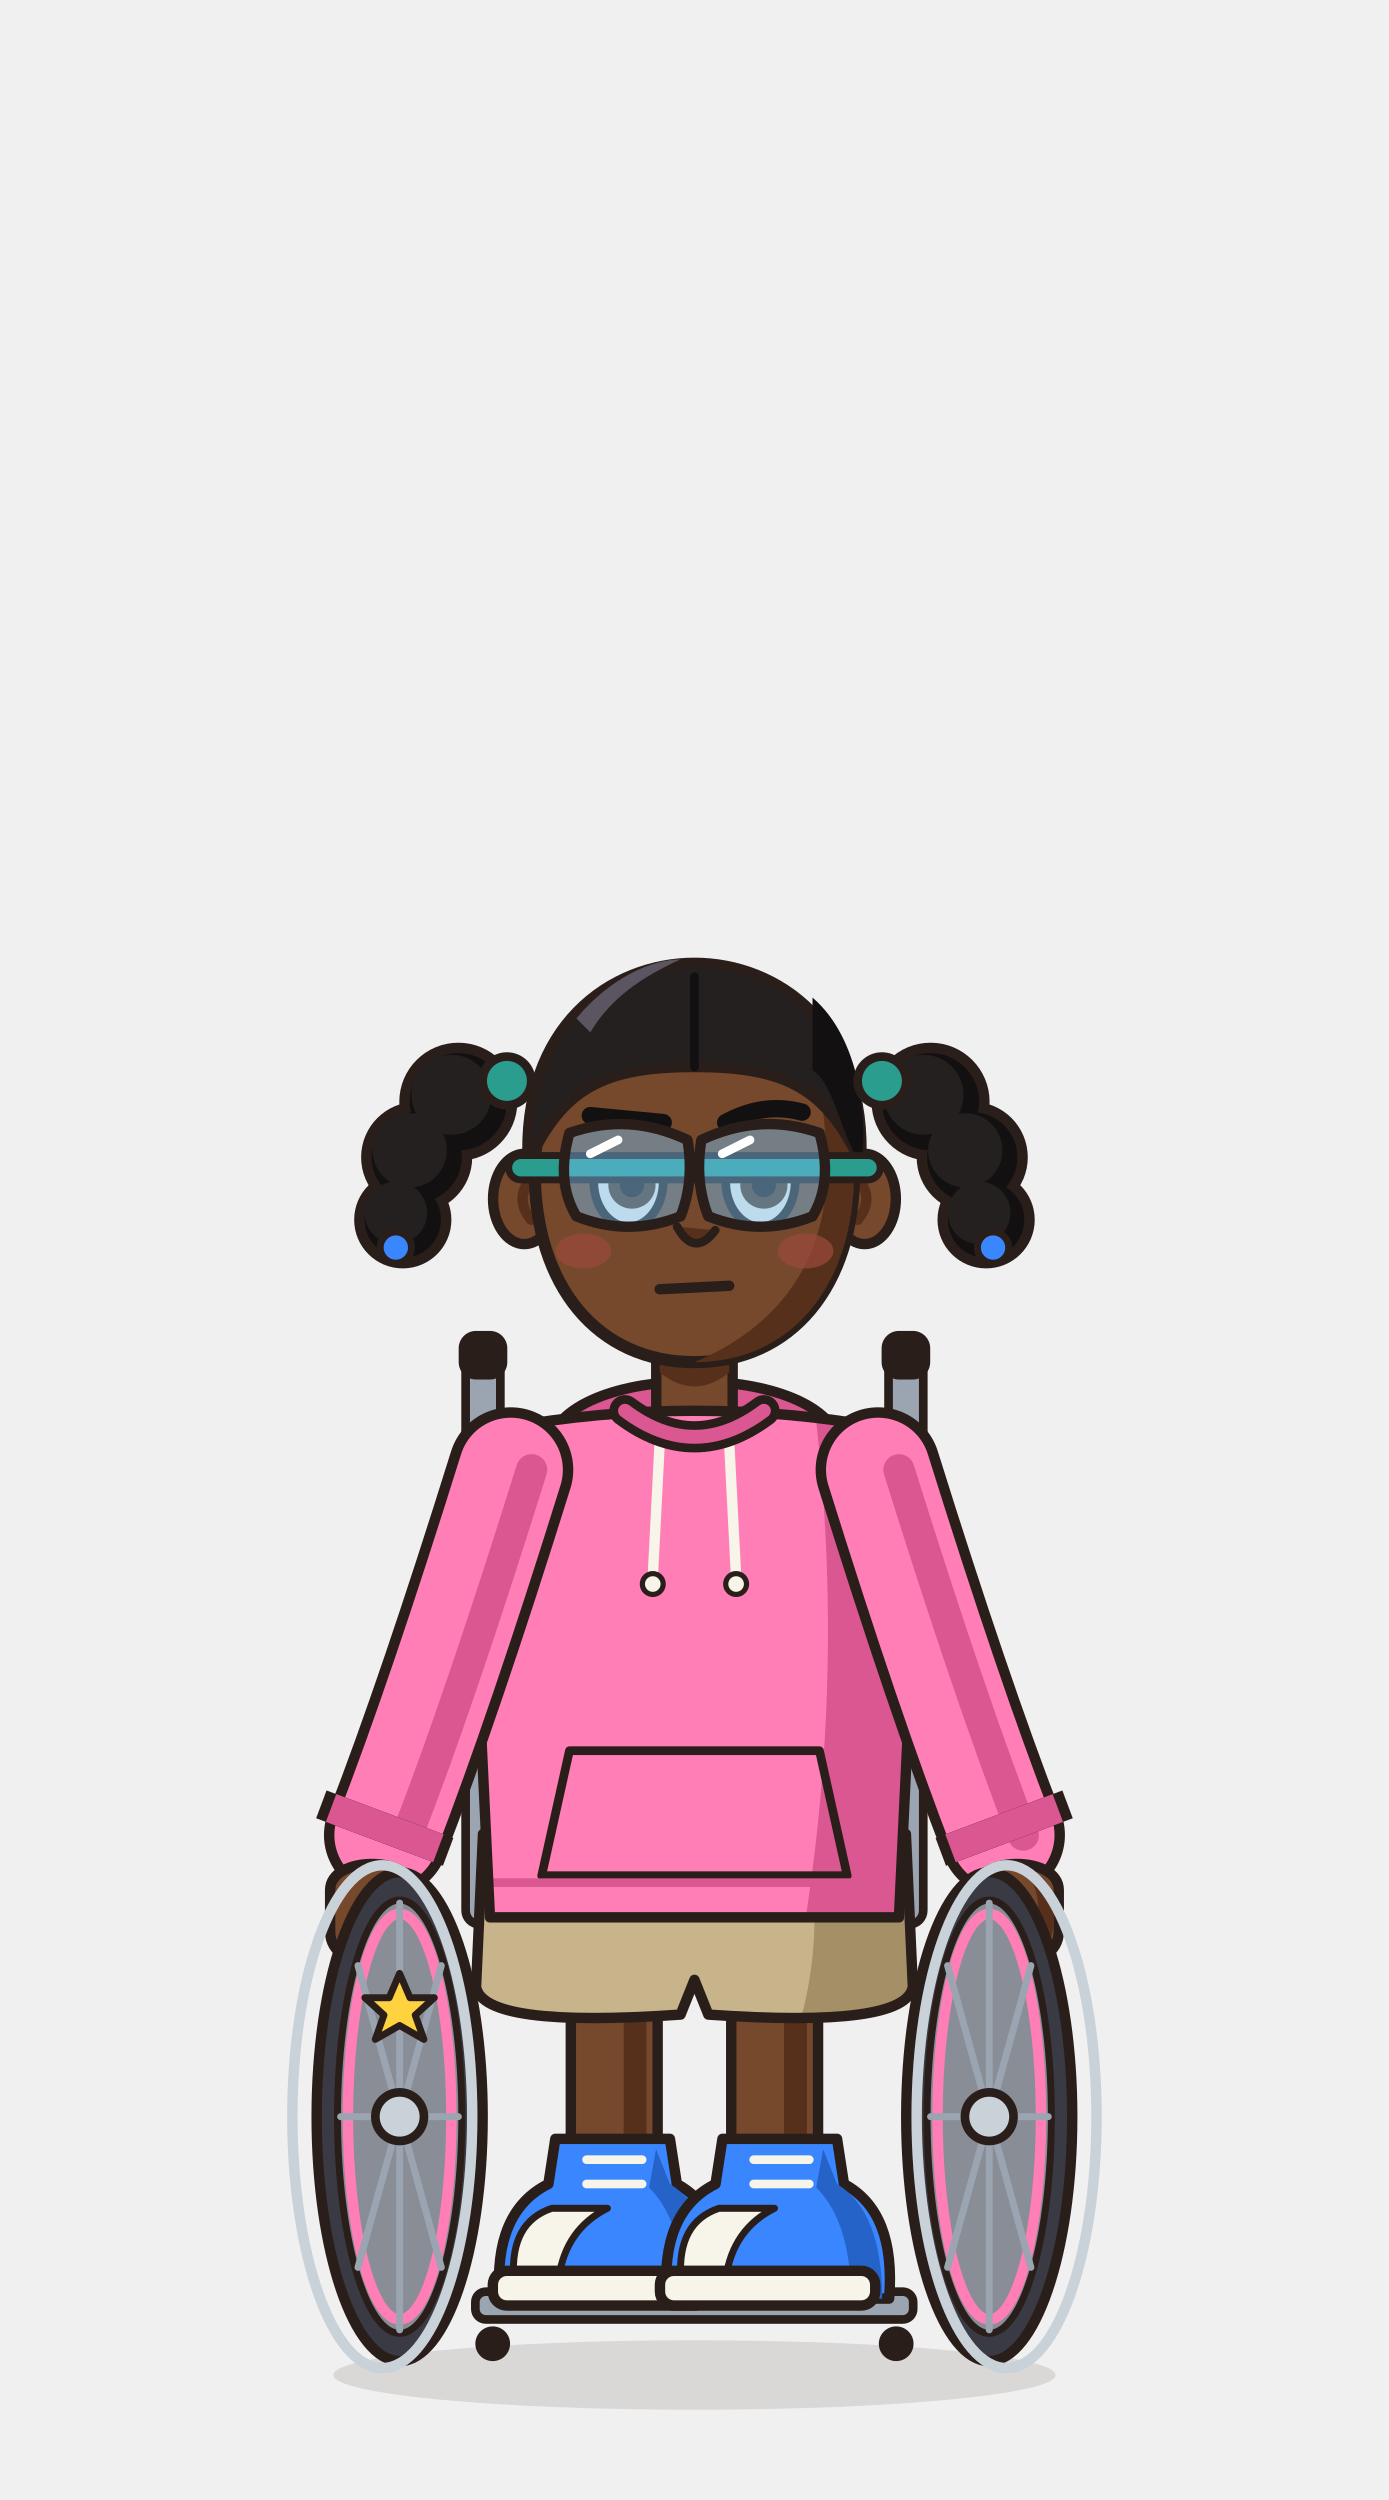
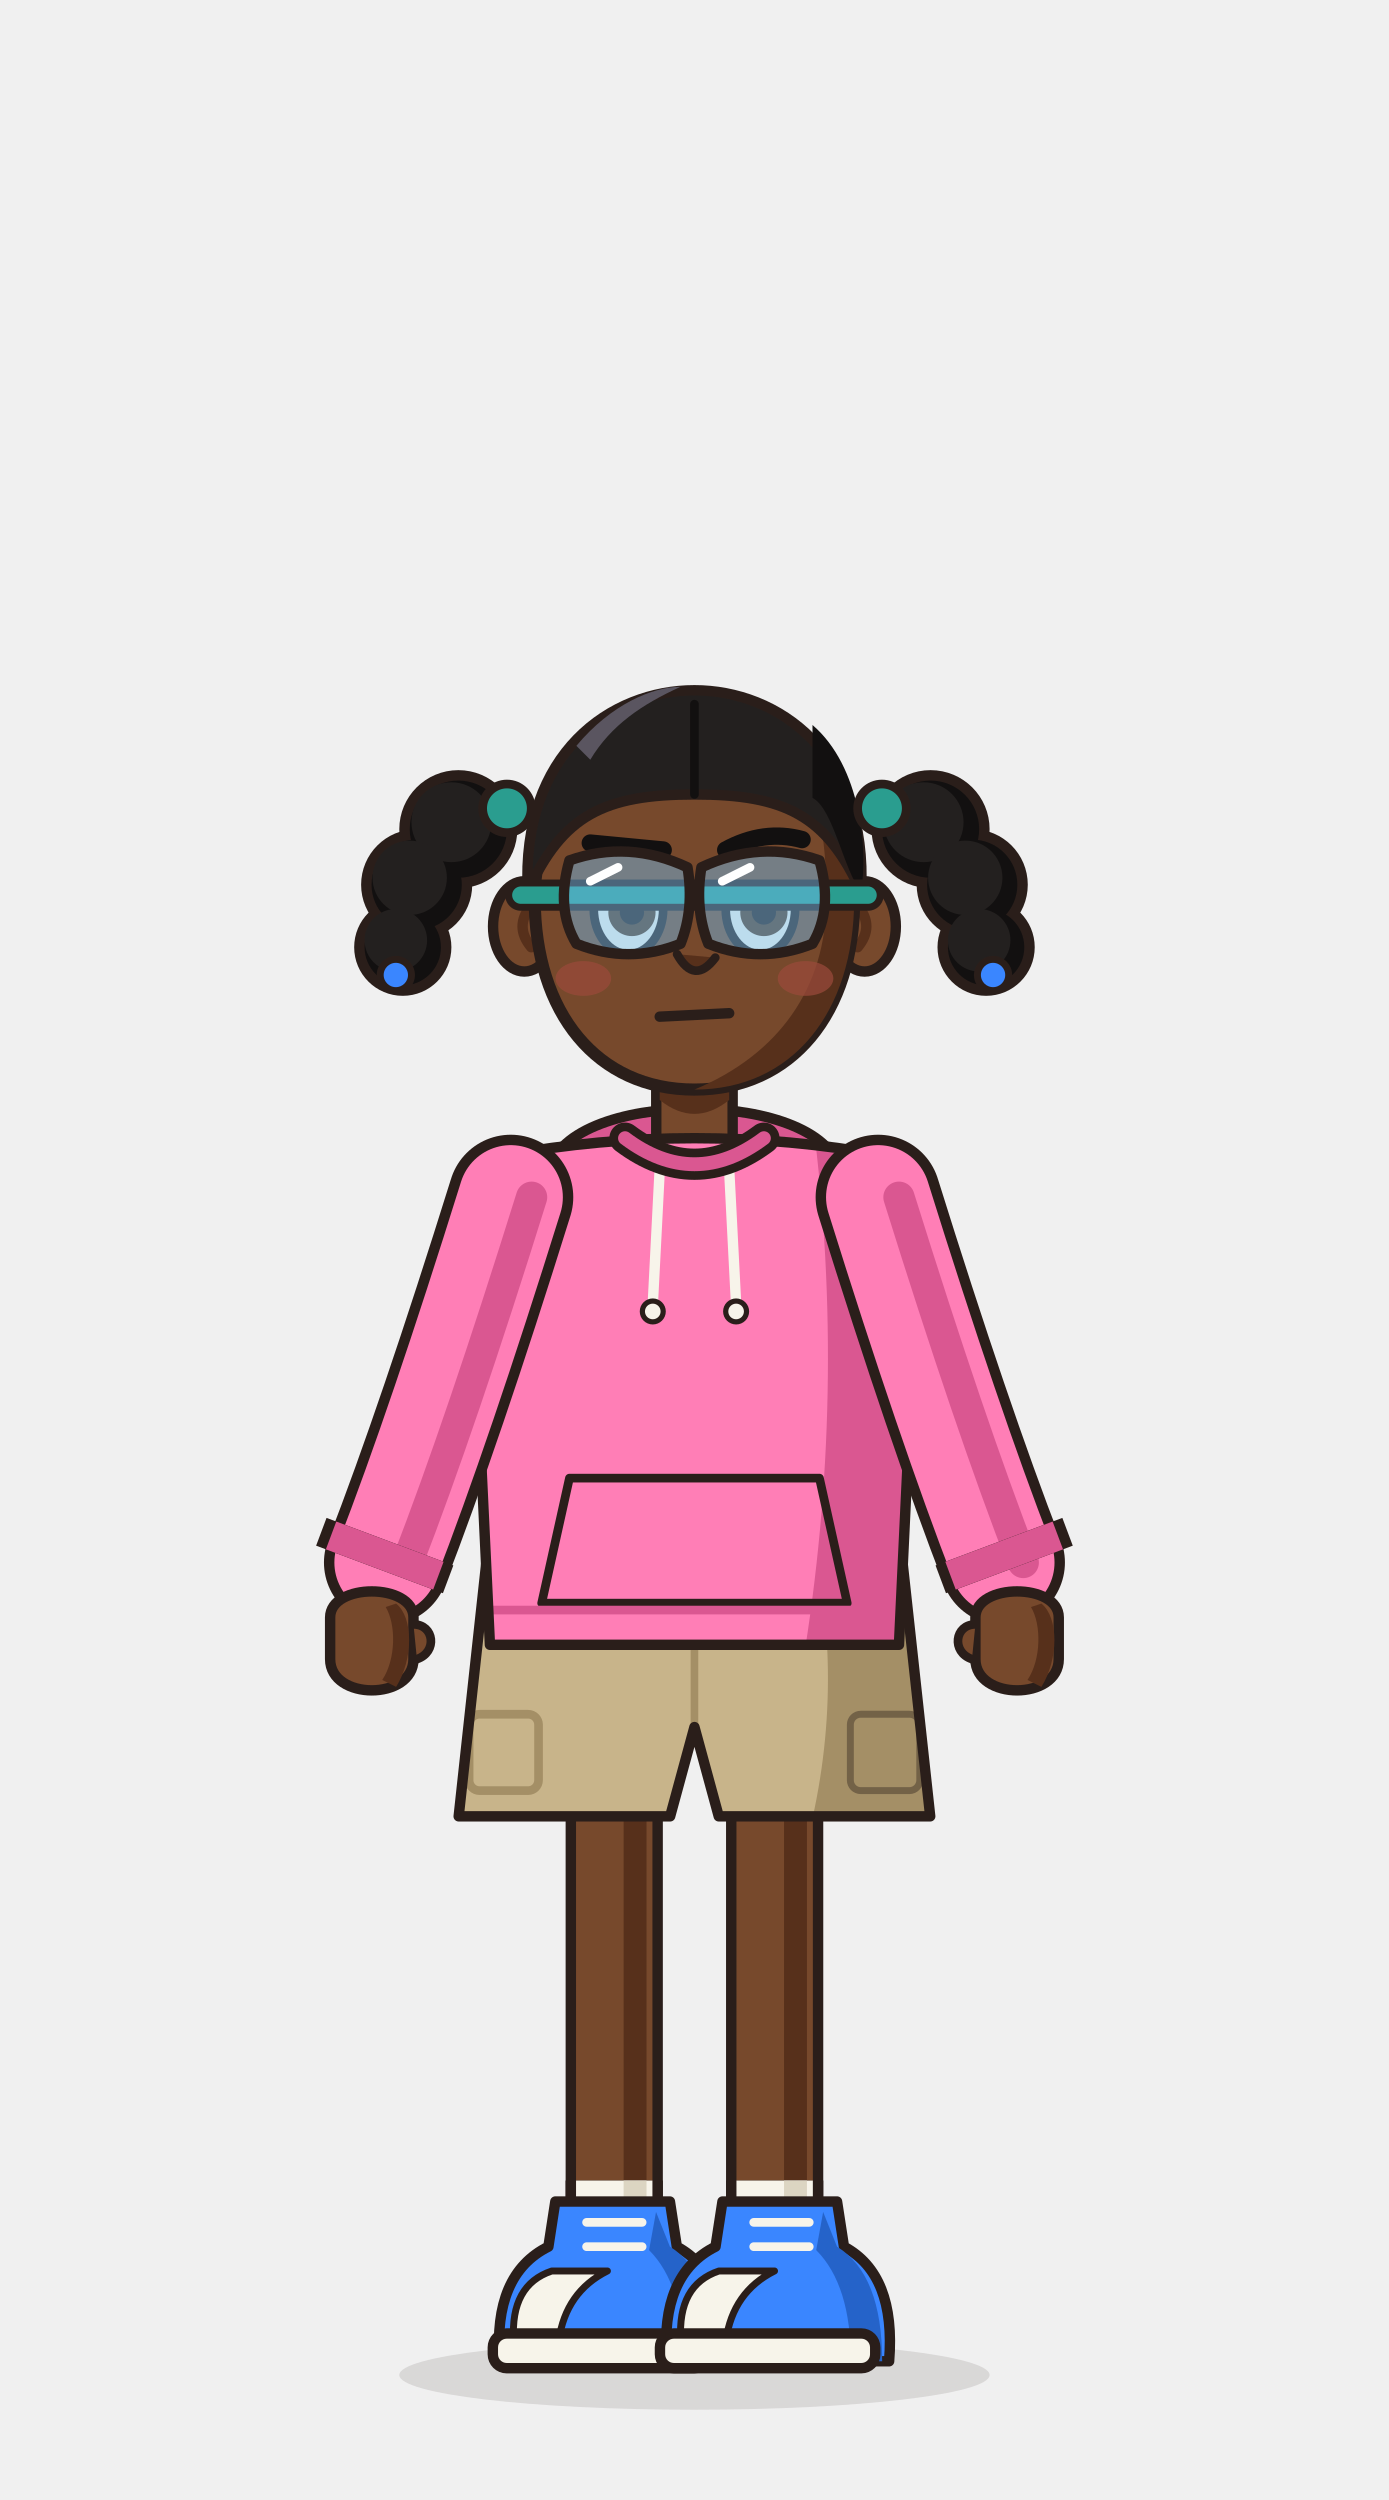
<svg xmlns="http://www.w3.org/2000/svg" viewBox="0 0 400 720" width="400" height="720" stroke-linejoin="round" stroke-linecap="round">
-   <g transform="translate(0 211.3)">
-     <ellipse cx="200" cy="472.7" rx="104" ry="10" fill="#2A1E1A" opacity="0.12" />
-     <rect x="134.1" y="180" width="10" height="162.9" rx="4" fill="#9AA5B1" stroke="#2A1E1A" stroke-width="2.5" />
-     <rect x="132.1" y="172" width="14" height="14" rx="5" fill="#2A1E1A" />
-     <rect x="255.9" y="180" width="10" height="162.9" rx="4" fill="#9AA5B1" stroke="#2A1E1A" stroke-width="2.5" />
-     <rect x="253.9" y="172" width="14" height="14" rx="5" fill="#2A1E1A" />
-     <rect x="141.1" y="214" width="117.8" height="118.9" rx="8" fill="#3A3A44" stroke="#2A1E1A" stroke-width="3" />
+   <g transform="translate(0 132.8)">
+     <ellipse cx="200" cy="551.2" rx="85" ry="10" fill="#2A1E1A" opacity="0.12" />
    <g>
      <circle cx="132" cy="106" r="14" fill="#2A1E1A" stroke="#2A1E1A" stroke-width="6" />
      <circle cx="120" cy="122" r="13" fill="#2A1E1A" stroke="#2A1E1A" stroke-width="6" />
      <circle cx="116" cy="140" r="11" fill="#2A1E1A" stroke="#2A1E1A" stroke-width="6" />
      <circle cx="268" cy="106" r="14" fill="#2A1E1A" stroke="#2A1E1A" stroke-width="6" />
      <circle cx="280" cy="122" r="13" fill="#2A1E1A" stroke="#2A1E1A" stroke-width="6" />
      <circle cx="284" cy="140" r="11" fill="#2A1E1A" stroke="#2A1E1A" stroke-width="6" />
      <circle cx="132" cy="106" r="14" fill="#121010" />
      <circle cx="120" cy="122" r="13" fill="#121010" />
      <circle cx="116" cy="140" r="11" fill="#121010" />
      <circle cx="268" cy="106" r="14" fill="#121010" />
      <circle cx="280" cy="122" r="13" fill="#121010" />
      <circle cx="284" cy="140" r="11" fill="#121010" />
      <circle cx="130" cy="104" r="11.5" fill="#23201F" />
      <circle cx="118" cy="120" r="10.7" fill="#23201F" />
      <circle cx="114" cy="138" r="9" fill="#23201F" />
      <circle cx="266" cy="104" r="11.5" fill="#23201F" />
      <circle cx="278" cy="120" r="10.7" fill="#23201F" />
      <circle cx="282" cy="138" r="9" fill="#23201F" />
    </g>
    <ellipse cx="151" cy="134" rx="9" ry="13" fill="#77492C" stroke="#2A1E1A" stroke-width="3" />
    <ellipse cx="249" cy="134" rx="9" ry="13" fill="#77492C" stroke="#2A1E1A" stroke-width="3" />
    <path d="M153 128 Q148 134 153 140 M247 128 Q252 134 247 140" fill="none" stroke="#57301B" stroke-width="3" />
    <path d="M158 206 C160 180 240 180 242 206 Z" fill="#DA5791" stroke="#2A1E1A" stroke-width="3" />
    <rect x="189" y="172" width="22" height="27.5" fill="#77492C" stroke="#2A1E1A" stroke-width="3" />
    <path d="M190 176 Q200 186 210 176 L210 184 Q200 192 190 184 Z" fill="#57301B" />
    <g fill="none">
-       <path d="M176.9 362.9 L176.9 428.7" fill="none" stroke="#2A1E1A" stroke-width="28" />
-       <path d="M176.9 362.9 L176.9 428.7" fill="none" stroke="#77492C" stroke-width="22" />
+       <path d="M176.9 354.6 L176.9 515.2" fill="none" stroke="#2A1E1A" stroke-width="28" />
+       <path d="M176.9 354.6 L176.9 515.2" fill="none" stroke="#77492C" stroke-width="22" />
      <g transform="translate(6 0)">
-         <path d="M176.9 362.9 L176.9 428.7" fill="none" stroke="#57301B" stroke-width="6.6" />
+         <path d="M176.9 354.6 L176.9 515.2" fill="none" stroke="#57301B" stroke-width="6.6" />
      </g>
    </g>
    <g fill="none">
-       <path d="M223.1 362.9 L223.1 428.7" fill="none" stroke="#2A1E1A" stroke-width="28" />
-       <path d="M223.1 362.9 L223.1 428.7" fill="none" stroke="#77492C" stroke-width="22" />
+       <path d="M223.1 354.6 L223.1 515.2" fill="none" stroke="#2A1E1A" stroke-width="28" />
+       <path d="M223.1 354.6 L223.1 515.2" fill="none" stroke="#77492C" stroke-width="22" />
      <g transform="translate(6 0)">
-         <path d="M223.1 362.9 L223.1 428.7" fill="none" stroke="#57301B" stroke-width="6.6" />
+         <path d="M223.1 354.6 L223.1 515.2" fill="none" stroke="#57301B" stroke-width="6.6" />
      </g>
    </g>
-     <rect x="136.9" y="448.7" width="126.1" height="8" rx="3" fill="#9AA5B1" stroke="#2A1E1A" stroke-width="2.5" />
-     <path d="M143.934 450.69 Q141.934 425.69 157.934 417.69 L159.934 404.69 L192.934 404.69 L194.934 417.69 Q209.934 425.69 207.934 450.69 Z" fill="#3A86FF" stroke="#2A1E1A" stroke-width="3" />
-     <path d="M188.934 407.69 L192.934 417.69 Q205.934 425.69 205.934 450.69 L196.934 450.69 Q196.934 428.69 186.934 418.69 Z" fill="#2563C9" />
-     <path d="M147.934 444.69 Q146.934 428.69 158.934 424.69 L174.934 424.69 Q162.934 430.69 160.934 444.69 Z" fill="#F7F4EA" stroke="#2A1E1A" stroke-width="2" />
-     <path d="M168.934 410.69 L184.934 410.69 M168.934 417.69 L184.934 417.69" fill="none" stroke="#F7F4EA" stroke-width="2.5" />
-     <rect x="141.934" y="442.69" width="62" height="10" rx="4" fill="#F7F4EA" stroke="#2A1E1A" stroke-width="3" />
-     <path d="M192.066 450.69 Q190.066 425.69 206.066 417.69 L208.066 404.69 L241.066 404.69 L243.066 417.69 Q258.066 425.69 256.066 450.69 Z" fill="#3A86FF" stroke="#2A1E1A" stroke-width="3" />
-     <path d="M237.066 407.69 L241.066 417.69 Q254.066 425.69 254.066 450.69 L245.066 450.69 Q245.066 428.69 235.066 418.69 Z" fill="#2563C9" />
-     <path d="M196.066 444.69 Q195.066 428.69 207.066 424.69 L223.066 424.69 Q211.066 430.69 209.066 444.69 Z" fill="#F7F4EA" stroke="#2A1E1A" stroke-width="2" />
-     <path d="M217.066 410.69 L233.066 410.69 M217.066 417.69 L233.066 417.69" fill="none" stroke="#F7F4EA" stroke-width="2.5" />
-     <rect x="190.066" y="442.69" width="62" height="10" rx="4" fill="#F7F4EA" stroke="#2A1E1A" stroke-width="3" />
-     <clipPath id="KID063-lap">
-       <path d="M139.1 316.9 L260.9 316.9 L262.9 360.9 Q260.9 372.9 204 368.9 L200 358.9 L196 368.9 Q139.1 372.9 137.1 360.9 Z" />
+     <g fill="none" stroke-linecap="butt">
+       <path d="M176.9 495.2 L176.9 519.2" fill="none" stroke="#2A1E1A" stroke-width="28" />
+       <path d="M176.9 495.2 L176.9 519.2" fill="none" stroke="#F7F4EA" stroke-width="22" />
+       <g transform="translate(6 0)">
+         <path d="M176.9 495.2 L176.9 519.2" fill="none" stroke="#DCD5C2" stroke-width="6.6" />
+       </g>
+     </g>
+     <g fill="none" stroke-linecap="butt">
+       <path d="M223.1 495.2 L223.1 519.2" fill="none" stroke="#2A1E1A" stroke-width="28" />
+       <path d="M223.1 495.2 L223.1 519.2" fill="none" stroke="#F7F4EA" stroke-width="22" />
+       <g transform="translate(6 0)">
+         <path d="M223.1 495.2 L223.1 519.2" fill="none" stroke="#DCD5C2" stroke-width="6.6" />
+       </g>
+     </g>
+     <path d="M143.934 547.241 Q141.934 522.241 157.934 514.241 L159.934 501.241 L192.934 501.241 L194.934 514.241 Q209.934 522.241 207.934 547.241 Z" fill="#3A86FF" stroke="#2A1E1A" stroke-width="3" />
+     <path d="M188.934 504.241 L192.934 514.241 Q205.934 522.241 205.934 547.241 L196.934 547.241 Q196.934 525.241 186.934 515.241 Z" fill="#2563C9" />
+     <path d="M147.934 541.241 Q146.934 525.241 158.934 521.241 L174.934 521.241 Q162.934 527.241 160.934 541.241 Z" fill="#F7F4EA" stroke="#2A1E1A" stroke-width="2" />
+     <path d="M168.934 507.241 L184.934 507.241 M168.934 514.241 L184.934 514.241" fill="none" stroke="#F7F4EA" stroke-width="2.5" />
+     <rect x="141.934" y="539.241" width="62" height="10" rx="4" fill="#F7F4EA" stroke="#2A1E1A" stroke-width="3" />
+     <path d="M192.066 547.241 Q190.066 522.241 206.066 514.241 L208.066 501.241 L241.066 501.241 L243.066 514.241 Q258.066 522.241 256.066 547.241 Z" fill="#3A86FF" stroke="#2A1E1A" stroke-width="3" />
+     <path d="M237.066 504.241 L241.066 514.241 Q254.066 522.241 254.066 547.241 L245.066 547.241 Q245.066 525.241 235.066 515.241 Z" fill="#2563C9" />
+     <path d="M196.066 541.241 Q195.066 525.241 207.066 521.241 L223.066 521.241 Q211.066 527.241 209.066 541.241 Z" fill="#F7F4EA" stroke="#2A1E1A" stroke-width="2" />
+     <path d="M217.066 507.241 L233.066 507.241 M217.066 514.241 L233.066 514.241" fill="none" stroke="#F7F4EA" stroke-width="2.5" />
+     <rect x="190.066" y="539.241" width="62" height="10" rx="4" fill="#F7F4EA" stroke="#2A1E1A" stroke-width="3" />
+     <clipPath id="KID063-shorts">
+       <path d="M140.1 316.9 L259.9 316.9 L267.9 390.3 L207 390.3 L200 364.6 L193 390.3 L132.1 390.3 Z" />
    </clipPath>
-     <path d="M139.1 316.9 L260.9 316.9 L262.9 360.9 Q260.9 372.9 204 368.9 L200 358.9 L196 368.9 Q139.1 372.9 137.1 360.9 Z" fill="#C8B48A" />
-     <g clip-path="url(#KID063-lap)">
-       <path d="M230.2 310.879 Q240.2 345.9 227.2 380.879 L360 380.879 L360 310.879 Z" fill="#A48F66" />
+     <path d="M140.1 316.9 L259.9 316.9 L267.9 390.3 L207 390.3 L200 364.6 L193 390.3 L132.1 390.3 Z" fill="#C8B48A" />
+     <g clip-path="url(#KID063-shorts)">
+       <path d="M234.1 310.879 Q244.1 356.6 231.1 402.328 L360 402.328 L360 310.879 Z" fill="#A48F66" />
+       <path d="M200 364.6 L200 326.9 M140.1 326.9 L259.9 326.9" fill="none" stroke="#A48F66" stroke-width="2.2" />
+       <rect x="135.1" y="360.9" width="20" height="22" rx="3" fill="none" stroke="#A48F66" stroke-width="2.5" />
+       <rect x="244.9" y="360.9" width="20" height="22" rx="3" fill="none" stroke="#2A1E1A" stroke-width="2" opacity="0.4" />
    </g>
-     <path d="M139.1 316.9 L260.9 316.9 L262.9 360.9 Q260.9 372.9 204 368.9 L200 358.9 L196 368.9 Q139.1 372.9 137.1 360.9 Z" fill="none" stroke="#2A1E1A" stroke-width="3" />
+     <path d="M140.1 316.9 L259.9 316.9 L267.9 390.3 L207 390.3 L200 364.6 L193 390.3 L132.1 390.3 Z" fill="none" stroke="#2A1E1A" stroke-width="3" />
    <g fill="none">
      <path d="M138.1 240.4 Q125.1 282.6 109.1 323" fill="none" stroke="#2A1E1A" stroke-width="24" />
      <path d="M138.1 240.4 Q125.1 282.6 109.1 323" fill="none" stroke="#77492C" stroke-width="18" />
      <g transform="translate(5 0)">
        <path d="M138.1 240.4 Q125.1 282.6 109.1 323" fill="none" stroke="#57301B" stroke-width="5.4" />
      </g>
    </g>
    <g fill="none">
      <path d="M261.9 240.4 Q274.9 282.6 290.9 323" fill="none" stroke="#2A1E1A" stroke-width="24" />
      <path d="M261.9 240.4 Q274.9 282.6 290.9 323" fill="none" stroke="#77492C" stroke-width="18" />
      <g transform="translate(5 0)">
        <path d="M261.9 240.4 Q274.9 282.6 290.9 323" fill="none" stroke="#57301B" stroke-width="5.4" />
      </g>
    </g>
    <clipPath id="KID063-top">
      <path d="M145.1 200 Q200 190 254.9 200 L262.9 256.9 L258.9 340.9 L141.1 340.9 L137.1 256.9 Z" />
    </clipPath>
    <path d="M145.1 200 Q200 190 254.9 200 L262.9 256.9 L258.9 340.9 L141.1 340.9 L137.1 256.9 Z" fill="#FF7EB6" />
    <g clip-path="url(#KID063-top)">
      <path d="M234.1 190 Q244.1 268.4 231.1 346.879 L360 346.879 L360 190 Z" fill="#DA5791" />
      <path d="M164 292.9 L236 292.9 L244 328.9 L156 328.9 Z" fill="none" stroke="#2A1E1A" stroke-width="2.5" />
      <path d="M137.1 330.9 L262.9 330.9" fill="none" stroke="#DA5791" stroke-width="2.5" />
    </g>
    <path d="M145.1 200 Q200 190 254.9 200 L262.9 256.9 L258.9 340.9 L141.1 340.9 L137.1 256.9 Z" fill="none" stroke="#2A1E1A" stroke-width="3" />
    <g fill="none">
      <path d="M147.1 212 Q126.6 277.7 111.3 317.2" fill="none" stroke="#2A1E1A" stroke-width="36" />
      <path d="M147.1 212 Q126.6 277.7 111.3 317.2" fill="none" stroke="#FF7EB6" stroke-width="30" />
      <g transform="translate(6 0)">
        <path d="M147.1 212 Q126.6 277.7 111.3 317.2" fill="none" stroke="#DA5791" stroke-width="9" />
      </g>
    </g>
    <g fill="none" stroke-linecap="butt">
      <path d="M112.3 311.2 L109.3 319.2" fill="none" stroke="#2A1E1A" stroke-width="39" />
      <path d="M112.3 311.2 L109.3 319.2" fill="none" stroke="#DA5791" stroke-width="33" />
    </g>
    <g fill="none">
      <path d="M252.9 212 Q273.4 277.7 288.7 317.2" fill="none" stroke="#2A1E1A" stroke-width="36" />
      <path d="M252.9 212 Q273.4 277.7 288.7 317.2" fill="none" stroke="#FF7EB6" stroke-width="30" />
      <g transform="translate(6 0)">
        <path d="M252.9 212 Q273.4 277.7 288.7 317.2" fill="none" stroke="#DA5791" stroke-width="9" />
      </g>
    </g>
    <g fill="none" stroke-linecap="butt">
      <path d="M287.7 311.2 L290.7 319.2" fill="none" stroke="#2A1E1A" stroke-width="39" />
      <path d="M287.7 311.2 L290.7 319.2" fill="none" stroke="#DA5791" stroke-width="33" />
    </g>
    <path d="M190 204 L188 242.9 M210 204 L212 242.9" fill="none" stroke="#F7F4EA" stroke-width="3" />
    <circle cx="188" cy="244.9" r="3" fill="#F7F4EA" stroke="#2A1E1A" stroke-width="1.5" />
    <circle cx="212" cy="244.9" r="3" fill="#F7F4EA" stroke="#2A1E1A" stroke-width="1.5" />
    <path d="M180 195 Q200 210 220 195" fill="none" stroke="#2A1E1A" stroke-width="9" />
    <path d="M180 195 Q200 210 220 195" fill="none" stroke="#DA5791" stroke-width="4" />
    <path d="M95.08 333.026 C95.08 323.026 119.08 323.026 119.08 333.026 L119.08 345.026 C119.08 357.026 95.08 357.026 95.08 345.026 Z" fill="#77492C" stroke="#2A1E1A" stroke-width="3" />
    <path d="M114.08 329.026 C119.08 333.026 119.08 345.026 114.08 353.026 L110.08 351.026 C114.08 345.026 114.08 335.026 111.08 330.026 Z" fill="#57301B" />
    <path d="M119.08 335.026 C125.08 335.026 126.08 343.026 120.08 345.026" fill="#77492C" stroke="#2A1E1A" stroke-width="2.5" />
    <path d="M280.92 333.026 C280.92 323.026 304.92 323.026 304.92 333.026 L304.92 345.026 C304.92 357.026 280.92 357.026 280.92 345.026 Z" fill="#77492C" stroke="#2A1E1A" stroke-width="3" />
    <path d="M299.92 329.026 C304.92 333.026 304.92 345.026 299.92 353.026 L295.92 351.026 C299.92 345.026 299.92 335.026 296.92 330.026 Z" fill="#57301B" />
    <path d="M280.92 335.026 C274.92 335.026 273.92 343.026 279.92 345.026" fill="#77492C" stroke="#2A1E1A" stroke-width="2.5" />
-     <ellipse cx="115.1" cy="398.3" rx="23.9" ry="70.4" fill="#3A3A44" stroke="#2A1E1A" stroke-width="3" />
-     <ellipse cx="115.1" cy="398.3" rx="17.9" ry="62.4" fill="#C9D1D9" stroke="#2A1E1A" stroke-width="2" fill-opacity="0.55" />
-     <ellipse cx="115.1" cy="398.3" rx="14.9" ry="58.4" fill="none" stroke="#FF7EB6" stroke-width="3" />
-     <path d="M98.1 398.3 L132 398.3" fill="none" stroke="#9AA5B1" stroke-width="2" />
-     <path d="M103.1 354.8 L127.1 441.7" fill="none" stroke="#9AA5B1" stroke-width="2" />
-     <path d="M115.1 336.8 L115.1 459.7" fill="none" stroke="#9AA5B1" stroke-width="2" />
-     <path d="M127.1 354.8 L103.1 441.7" fill="none" stroke="#9AA5B1" stroke-width="2" />
-     <ellipse cx="110.1" cy="398.3" rx="25.9" ry="72.4" fill="none" stroke="#C9D1D9" stroke-width="3" />
-     <circle cx="115.1" cy="398.3" r="7" fill="#C9D1D9" stroke="#2A1E1A" stroke-width="2.5" />
-     <ellipse cx="284.9" cy="398.3" rx="23.9" ry="70.4" fill="#3A3A44" stroke="#2A1E1A" stroke-width="3" />
-     <ellipse cx="284.9" cy="398.3" rx="17.9" ry="62.4" fill="#C9D1D9" stroke="#2A1E1A" stroke-width="2" fill-opacity="0.55" />
-     <ellipse cx="284.9" cy="398.3" rx="14.9" ry="58.4" fill="none" stroke="#FF7EB6" stroke-width="3" />
-     <path d="M268 398.3 L301.9 398.3" fill="none" stroke="#9AA5B1" stroke-width="2" />
-     <path d="M272.9 354.8 L296.9 441.7" fill="none" stroke="#9AA5B1" stroke-width="2" />
-     <path d="M284.9 336.8 L284.9 459.7" fill="none" stroke="#9AA5B1" stroke-width="2" />
-     <path d="M296.9 354.8 L272.9 441.7" fill="none" stroke="#9AA5B1" stroke-width="2" />
-     <ellipse cx="289.9" cy="398.3" rx="25.9" ry="72.4" fill="none" stroke="#C9D1D9" stroke-width="3" />
-     <circle cx="284.9" cy="398.3" r="7" fill="#C9D1D9" stroke="#2A1E1A" stroke-width="2.5" />
-     <path d="M115.08 357.043 L118.08 364.043 L125.08 364.043 L119.58 369.043 L122.08 376.043 L115.08 372.043 L108.08 376.043 L110.58 369.043 L105.08 364.043 L112.08 364.043 Z" fill="#FFD23F" stroke="#2A1E1A" stroke-width="2" />
-     <rect x="136.9" y="458.7" width="10" height="10" rx="5" fill="#2A1E1A" />
-     <rect x="253.1" y="458.7" width="10" height="10" rx="5" fill="#2A1E1A" />
    <path d="M154 126 C154 96 175 80 200 80 C225 80 246 96 246 126 C246 159 228 181 200 181 C172 181 154 159 154 126 Z" fill="#77492C" stroke="#2A1E1A" stroke-width="3.5" />
    <path d="M234 96 C244 108 246 120 246 126 C246 159 228 181 200 181 C224 171 238 152 238 126 C238 114 237 104 234 96 Z" fill="#57301B" />
    <ellipse cx="168" cy="149" rx="8" ry="5" fill="#9A4A3A" opacity="0.72" />
    <ellipse cx="232" cy="149" rx="8" ry="5" fill="#9A4A3A" opacity="0.72" />
    <ellipse cx="181" cy="129" rx="10" ry="13" fill="#F7F4EA" stroke="#2A1E1A" stroke-width="2.5" />
    <circle cx="182" cy="130" r="6.8" fill="#5A3A22" />
    <circle cx="182" cy="130" r="3.5" fill="#2A1E1A" />
    <circle cx="179.5" cy="126.5" r="2.3" fill="#F7F4EA" />
    <path d="M169 125.8 L193 125.8 L193 113 L169 113 Z" fill="#77492C" />
    <path d="M170 125.8 L192 125.8" fill="none" stroke="#2A1E1A" stroke-width="2.5" />
    <ellipse cx="219" cy="129" rx="10" ry="13" fill="#F7F4EA" stroke="#2A1E1A" stroke-width="2.5" />
    <circle cx="220" cy="130" r="6.8" fill="#5A3A22" />
    <circle cx="220" cy="130" r="3.5" fill="#2A1E1A" />
    <circle cx="217.5" cy="126.5" r="2.3" fill="#F7F4EA" />
    <path d="M207 125.8 L231 125.8 L231 113 L207 113 Z" fill="#77492C" />
    <path d="M208 125.8 L230 125.8" fill="none" stroke="#2A1E1A" stroke-width="2.5" />
    <path d="M195 142 Q200 151 206 143" fill="#57301B" stroke="#2A1E1A" stroke-width="2.5" />
    <path d="M190 160 L210 159" fill="none" stroke="#2A1E1A" stroke-width="3" />
    <path d="M152 124 C150 84 176 66 200 66 C224 66 250 84 248 124 C238 102 226 96 200 96 C174 96 162 102 152 124 Z" fill="#23201F" stroke="#2A1E1A" stroke-width="3" />
    <path d="M234 76 C248 88 250 112 248 124 C243 118 240 100 234 97 Z" fill="#121010" />
    <path d="M166 82 C176 70 188 65 196 65 C185 70 176 76 170 86 Z" fill="#5A5560" />
    <path d="M200 70 L200 96" fill="none" stroke="#121010" stroke-width="2.5" />
    <circle cx="146" cy="100" r="7" fill="#2A9D8F" stroke="#2A1E1A" stroke-width="2.5" />
    <circle cx="254" cy="100" r="7" fill="#2A9D8F" stroke="#2A1E1A" stroke-width="2.5" />
    <circle cx="114" cy="148" r="4.5" fill="#3A86FF" stroke="#2A1E1A" stroke-width="2" />
    <circle cx="286" cy="148" r="4.5" fill="#3A86FF" stroke="#2A1E1A" stroke-width="2" />
    <path d="M170 110 L191 112" fill="none" stroke="#121010" stroke-width="5" />
    <path d="M209 112 Q220 106 231 109" fill="none" stroke="#121010" stroke-width="5" />
    <path d="M150 125 L250 125" fill="none" stroke="#2A1E1A" stroke-width="9" />
    <path d="M150 125 L250 125" fill="none" stroke="#2A9D8F" stroke-width="5" />
    <path d="M164 115 Q181 109 198 117 Q200 129 196 139 Q181 145 166 139 Q160 129 164 115 Z M202 117 Q219 109 236 115 Q240 129 234 139 Q219 145 204 139 Q200 129 202 117 Z" fill="#74C0F2" stroke="#2A1E1A" stroke-width="3" fill-opacity="0.45" />
    <path d="M170 121 l8 -4 M208 121 l8 -4" fill="none" stroke="#FFFFFF" stroke-width="2.5" />
  </g>
</svg>
